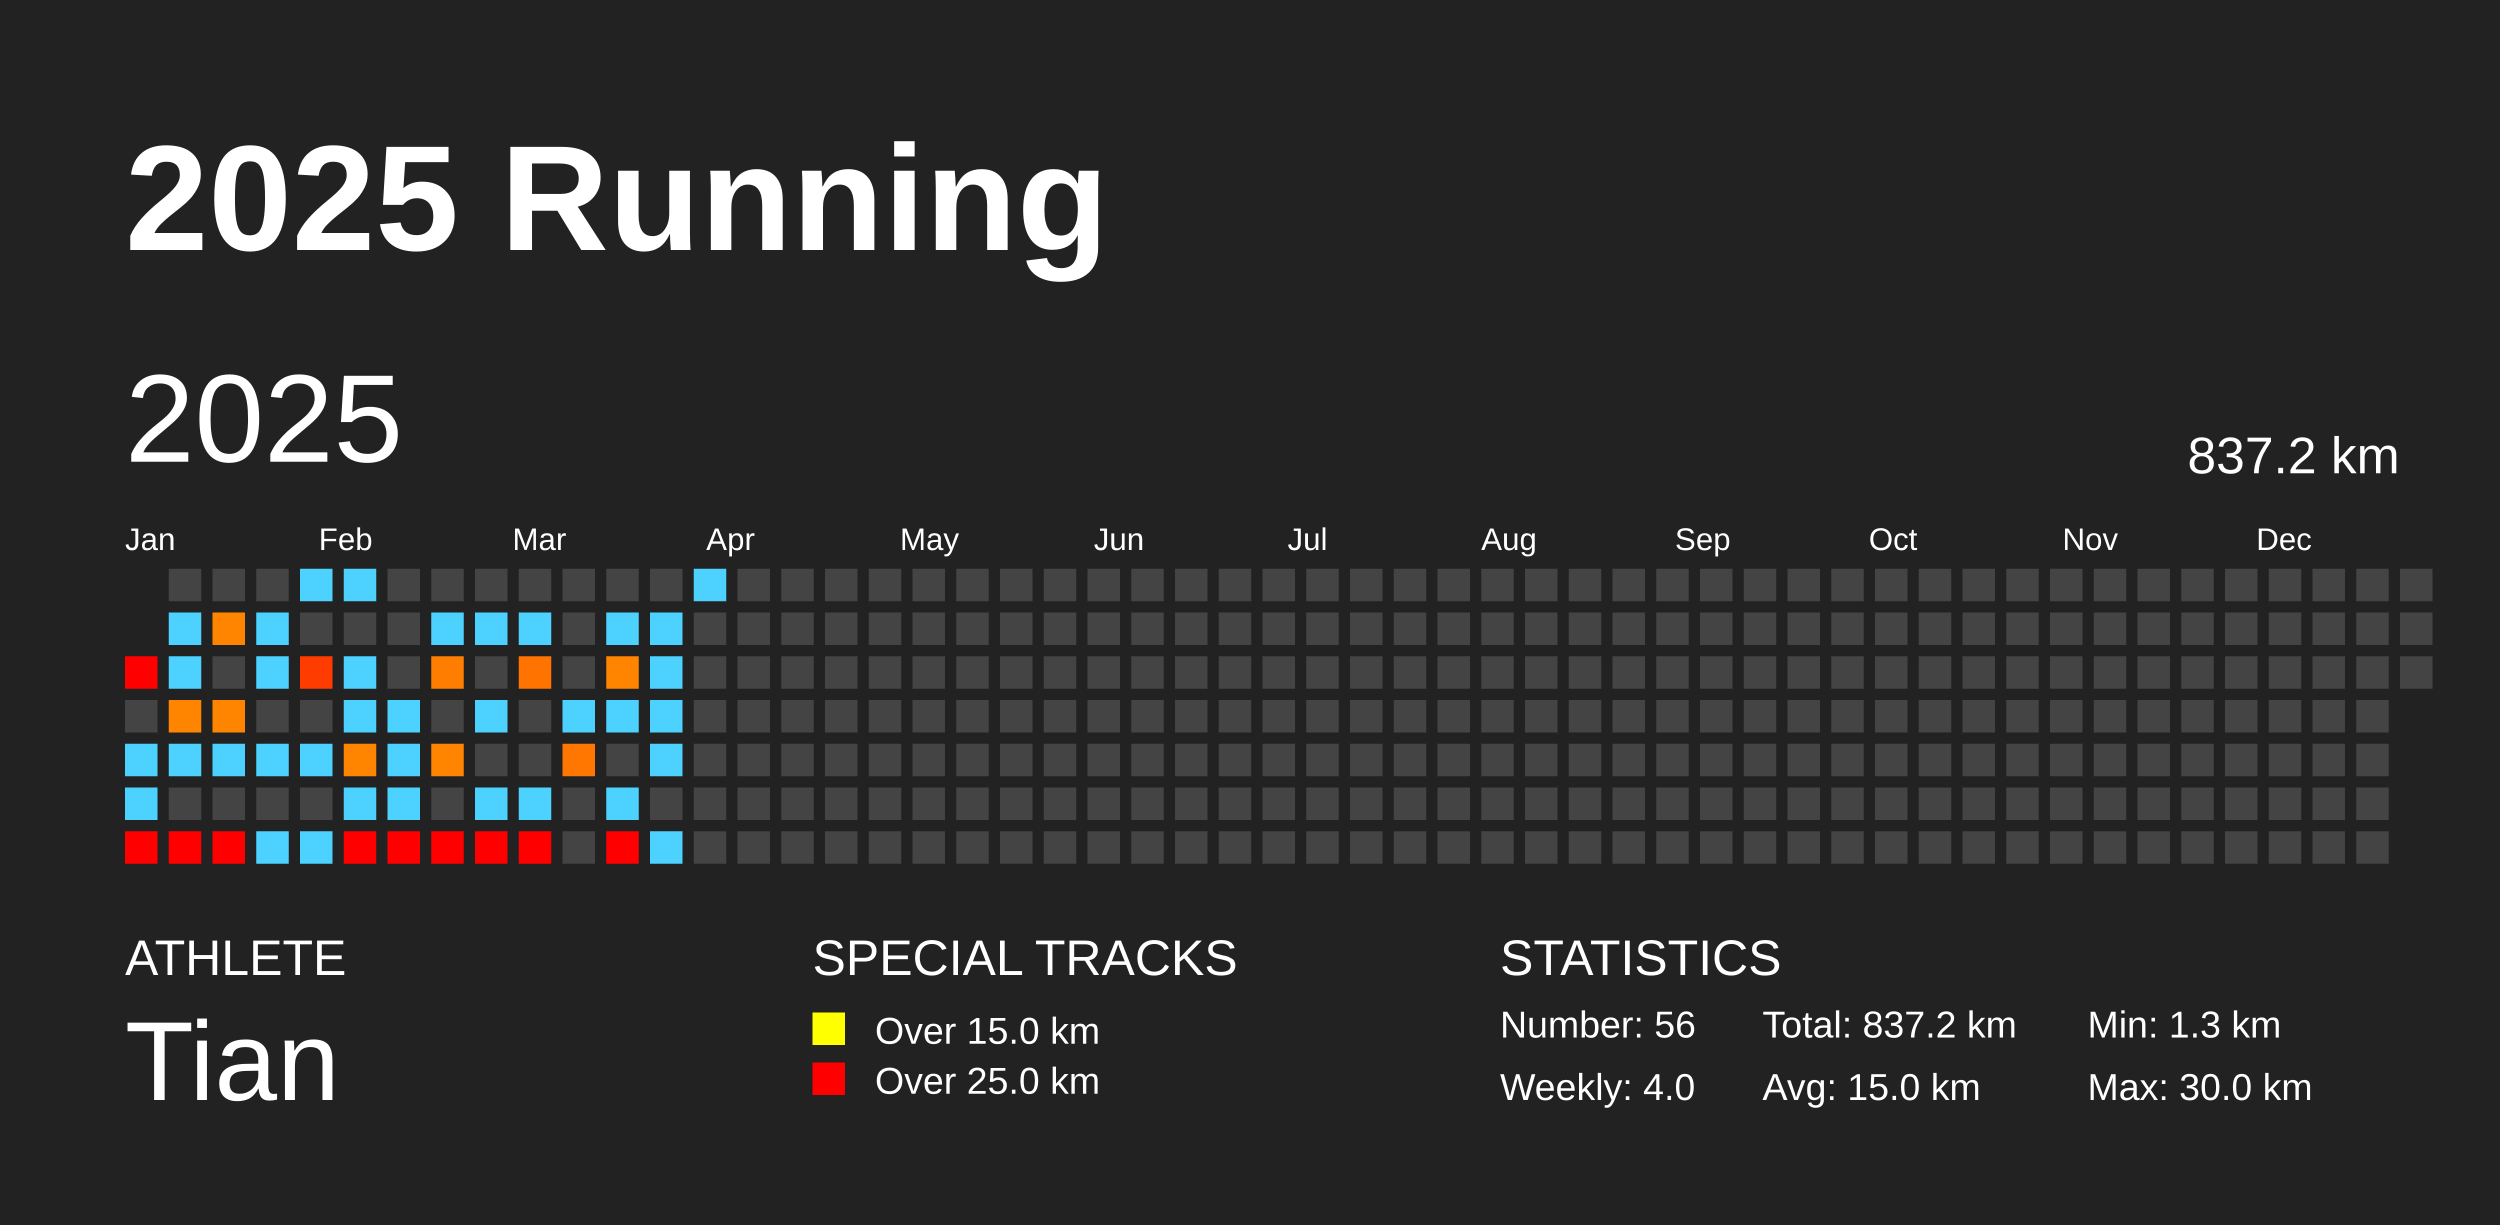
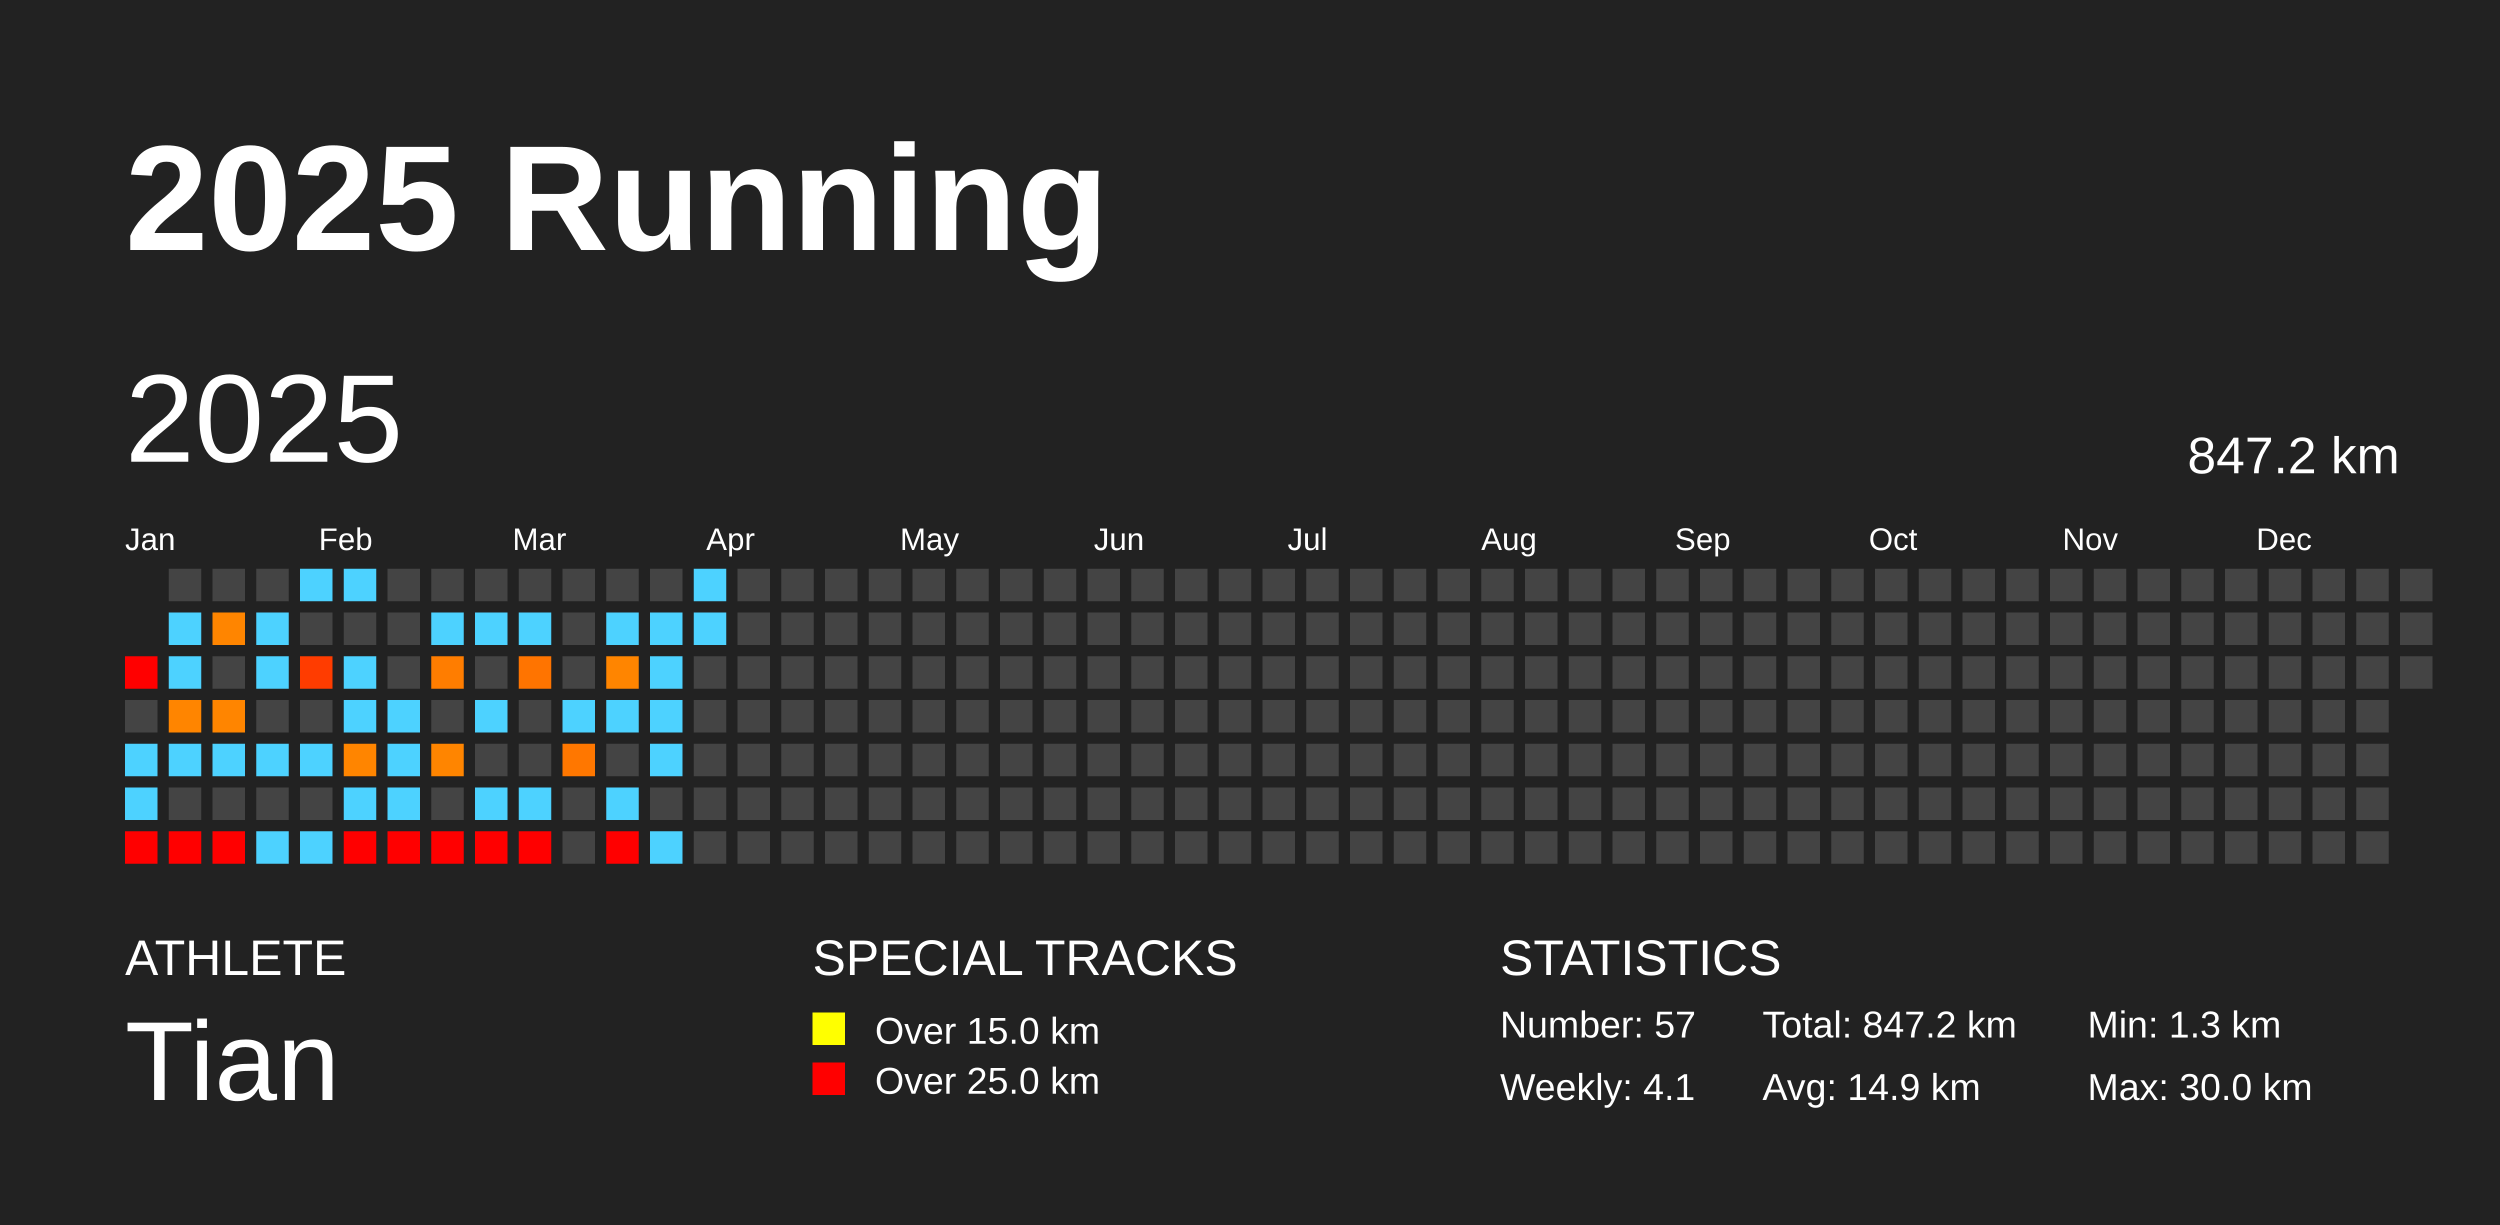
<svg xmlns="http://www.w3.org/2000/svg" baseProfile="full" height="98mm" version="1.1" viewBox="0,0,200,98" width="200mm">
  <defs />
  <rect fill="#222222" height="98" width="200" x="0" y="0" />
  <text fill="#FFFFFF" style="font-size:12px; font-family:Arial; font-weight:bold;" x="10" y="20">2025 Running</text>
  <text fill="#FFFFFF" style="font-size:4px; font-family:Arial" x="10" y="78">ATHLETE</text>
  <text fill="#FFFFFF" style="font-size:9px; font-family:Arial" x="10" y="88">Tian</text>
  <text fill="#FFFFFF" style="font-size:4px; font-family:Arial" x="65" y="78">SPECIAL TRACKS</text>
  <rect fill="yellow" height="2.6" width="2.6" x="65" y="81" />
  <text fill="#FFFFFF" style="font-size:3px; font-family:Arial" x="70" y="83.5">Over 15.0 km</text>
  <rect fill="red" height="2.6" width="2.6" x="65" y="85" />
  <text fill="#FFFFFF" style="font-size:3px; font-family:Arial" x="70" y="87.5">Over 25.0 km</text>
  <text fill="#FFFFFF" style="font-size:4px; font-family:Arial" x="120" y="78">STATISTICS</text>
-   <text fill="#FFFFFF" style="font-size:3px; font-family:Arial" x="120" y="83">Number: 56</text>
-   <text fill="#FFFFFF" style="font-size:3px; font-family:Arial" x="120" y="88">Weekly: 4.0</text>
-   <text fill="#FFFFFF" style="font-size:3px; font-family:Arial" x="141" y="83">Total: 837.2 km</text>
-   <text fill="#FFFFFF" style="font-size:3px; font-family:Arial" x="141" y="88">Avg: 15.0 km</text>
+   <text fill="#FFFFFF" style="font-size:3px; font-family:Arial" x="120" y="83">Number: 57</text>
+   <text fill="#FFFFFF" style="font-size:3px; font-family:Arial" x="120" y="88">Weekly: 4.1</text>
+   <text fill="#FFFFFF" style="font-size:3px; font-family:Arial" x="141" y="83">Total: 847.2 km</text>
+   <text fill="#FFFFFF" style="font-size:3px; font-family:Arial" x="141" y="88">Avg: 14.9 km</text>
  <text fill="#FFFFFF" style="font-size:3px; font-family:Arial" x="167" y="83">Min: 1.3 km</text>
  <text fill="#FFFFFF" style="font-size:3px; font-family:Arial" x="167" y="88">Max: 30.0 km</text>
  <text dominant-baseline="hanging" fill="#FFFFFF" style="font-size:10.0px; font-family:Arial;" x="10" y="30">2025</text>
-   <text dominant-baseline="hanging" fill="#FFFFFF" style="font-size:4.125px; font-family:Arial;" x="175" y="35">837.2 km</text>
+   <text dominant-baseline="hanging" fill="#FFFFFF" style="font-size:4.125px; font-family:Arial;" x="175" y="35">847.2 km</text>
  <text fill="#FFFFFF" style="font-size:2.5px; font-family:Arial" x="10.0" y="44">Jan</text>
  <text fill="#FFFFFF" style="font-size:2.5px; font-family:Arial" x="25.5" y="44">Feb</text>
  <text fill="#FFFFFF" style="font-size:2.5px; font-family:Arial" x="41.0" y="44">Mar</text>
  <text fill="#FFFFFF" style="font-size:2.5px; font-family:Arial" x="56.5" y="44">Apr</text>
  <text fill="#FFFFFF" style="font-size:2.5px; font-family:Arial" x="72.0" y="44">May</text>
  <text fill="#FFFFFF" style="font-size:2.5px; font-family:Arial" x="87.5" y="44">Jun</text>
  <text fill="#FFFFFF" style="font-size:2.5px; font-family:Arial" x="103.0" y="44">Jul</text>
  <text fill="#FFFFFF" style="font-size:2.5px; font-family:Arial" x="118.5" y="44">Aug</text>
  <text fill="#FFFFFF" style="font-size:2.5px; font-family:Arial" x="134.0" y="44">Sep</text>
  <text fill="#FFFFFF" style="font-size:2.5px; font-family:Arial" x="149.5" y="44">Oct</text>
  <text fill="#FFFFFF" style="font-size:2.5px; font-family:Arial" x="165.0" y="44">Nov</text>
  <text fill="#FFFFFF" style="font-size:2.5px; font-family:Arial" x="180.5" y="44">Dec</text>
  <rect fill="red" height="2.6" width="2.6" x="10.0" y="52.5" />
  <rect fill="#444444" height="2.6" width="2.6" x="10.0" y="56.0" />
  <rect fill="#4dd2ff" height="2.6" width="2.6" x="10.0" y="59.5" />
  <rect fill="#4dd2ff" height="2.6" width="2.6" x="10.0" y="63.0" />
  <rect fill="red" height="2.6" width="2.6" x="10.0" y="66.5" />
  <rect fill="#444444" height="2.6" width="2.6" x="13.5" y="45.5" />
  <rect fill="#4dd2ff" height="2.6" width="2.6" x="13.5" y="49.0" />
  <rect fill="#4dd2ff" height="2.6" width="2.6" x="13.5" y="52.5" />
  <rect fill="#ff8500" height="2.6" width="2.6" x="13.5" y="56.0" />
  <rect fill="#4dd2ff" height="2.6" width="2.6" x="13.5" y="59.5" />
  <rect fill="#444444" height="2.6" width="2.6" x="13.5" y="63.0" />
  <rect fill="red" height="2.6" width="2.6" x="13.5" y="66.5" />
  <rect fill="#444444" height="2.6" width="2.6" x="17.0" y="45.5" />
  <rect fill="#ff8500" height="2.6" width="2.6" x="17.0" y="49.0" />
  <rect fill="#444444" height="2.6" width="2.6" x="17.0" y="52.5" />
  <rect fill="#ff8500" height="2.6" width="2.6" x="17.0" y="56.0" />
  <rect fill="#4dd2ff" height="2.6" width="2.6" x="17.0" y="59.5" />
  <rect fill="#444444" height="2.6" width="2.6" x="17.0" y="63.0" />
  <rect fill="red" height="2.6" width="2.6" x="17.0" y="66.5" />
  <rect fill="#444444" height="2.6" width="2.6" x="20.5" y="45.5" />
  <rect fill="#4dd2ff" height="2.6" width="2.6" x="20.5" y="49.0" />
  <rect fill="#4dd2ff" height="2.6" width="2.6" x="20.5" y="52.5" />
  <rect fill="#444444" height="2.6" width="2.6" x="20.5" y="56.0" />
  <rect fill="#4dd2ff" height="2.6" width="2.6" x="20.5" y="59.5" />
  <rect fill="#444444" height="2.6" width="2.6" x="20.5" y="63.0" />
  <rect fill="#4dd2ff" height="2.6" width="2.6" x="20.5" y="66.5" />
  <rect fill="#4dd2ff" height="2.6" width="2.6" x="24.0" y="45.5" />
  <rect fill="#444444" height="2.6" width="2.6" x="24.0" y="49.0" />
  <rect fill="#ff3c00" height="2.6" width="2.6" x="24.0" y="52.5" />
  <rect fill="#444444" height="2.6" width="2.6" x="24.0" y="56.0" />
  <rect fill="#4dd2ff" height="2.6" width="2.6" x="24.0" y="59.5" />
  <rect fill="#444444" height="2.6" width="2.6" x="24.0" y="63.0" />
  <rect fill="#4dd2ff" height="2.6" width="2.6" x="24.0" y="66.5" />
  <rect fill="#4dd2ff" height="2.6" width="2.6" x="27.5" y="45.5" />
  <rect fill="#444444" height="2.6" width="2.6" x="27.5" y="49.0" />
  <rect fill="#4dd2ff" height="2.6" width="2.6" x="27.5" y="52.5" />
  <rect fill="#4dd2ff" height="2.6" width="2.6" x="27.5" y="56.0" />
  <rect fill="#ff8500" height="2.6" width="2.6" x="27.5" y="59.5" />
  <rect fill="#4dd2ff" height="2.6" width="2.6" x="27.5" y="63.0" />
  <rect fill="red" height="2.6" width="2.6" x="27.5" y="66.5" />
  <rect fill="#444444" height="2.6" width="2.6" x="31.0" y="45.5" />
  <rect fill="#444444" height="2.6" width="2.6" x="31.0" y="49.0" />
  <rect fill="#444444" height="2.6" width="2.6" x="31.0" y="52.5" />
  <rect fill="#4dd2ff" height="2.6" width="2.6" x="31.0" y="56.0" />
  <rect fill="#4dd2ff" height="2.6" width="2.6" x="31.0" y="59.5" />
  <rect fill="#4dd2ff" height="2.6" width="2.6" x="31.0" y="63.0" />
  <rect fill="red" height="2.6" width="2.6" x="31.0" y="66.5" />
  <rect fill="#444444" height="2.6" width="2.6" x="34.5" y="45.5" />
  <rect fill="#4dd2ff" height="2.6" width="2.6" x="34.5" y="49.0" />
  <rect fill="#ff7d00" height="2.6" width="2.6" x="34.5" y="52.5" />
  <rect fill="#444444" height="2.6" width="2.6" x="34.5" y="56.0" />
  <rect fill="#ff8500" height="2.6" width="2.6" x="34.5" y="59.5" />
  <rect fill="#444444" height="2.6" width="2.6" x="34.5" y="63.0" />
  <rect fill="red" height="2.6" width="2.6" x="34.5" y="66.5" />
  <rect fill="#444444" height="2.6" width="2.6" x="38.0" y="45.5" />
  <rect fill="#4dd2ff" height="2.6" width="2.6" x="38.0" y="49.0" />
  <rect fill="#444444" height="2.6" width="2.6" x="38.0" y="52.5" />
  <rect fill="#4dd2ff" height="2.6" width="2.6" x="38.0" y="56.0" />
  <rect fill="#444444" height="2.6" width="2.6" x="38.0" y="59.5" />
  <rect fill="#4dd2ff" height="2.6" width="2.6" x="38.0" y="63.0" />
  <rect fill="red" height="2.6" width="2.6" x="38.0" y="66.5" />
  <rect fill="#444444" height="2.6" width="2.6" x="41.5" y="45.5" />
  <rect fill="#4dd2ff" height="2.6" width="2.6" x="41.5" y="49.0" />
  <rect fill="#ff7400" height="2.6" width="2.6" x="41.5" y="52.5" />
  <rect fill="#444444" height="2.6" width="2.6" x="41.5" y="56.0" />
  <rect fill="#444444" height="2.6" width="2.6" x="41.5" y="59.5" />
  <rect fill="#4dd2ff" height="2.6" width="2.6" x="41.5" y="63.0" />
  <rect fill="red" height="2.6" width="2.6" x="41.5" y="66.5" />
  <rect fill="#444444" height="2.6" width="2.6" x="45.0" y="45.5" />
  <rect fill="#444444" height="2.6" width="2.6" x="45.0" y="49.0" />
  <rect fill="#444444" height="2.6" width="2.6" x="45.0" y="52.5" />
  <rect fill="#4dd2ff" height="2.6" width="2.6" x="45.0" y="56.0" />
  <rect fill="#ff7700" height="2.6" width="2.6" x="45.0" y="59.5" />
  <rect fill="#444444" height="2.6" width="2.6" x="45.0" y="63.0" />
  <rect fill="#444444" height="2.6" width="2.6" x="45.0" y="66.5" />
  <rect fill="#444444" height="2.6" width="2.6" x="48.5" y="45.5" />
  <rect fill="#4dd2ff" height="2.6" width="2.6" x="48.5" y="49.0" />
  <rect fill="#ff8500" height="2.6" width="2.6" x="48.5" y="52.5" />
  <rect fill="#4dd2ff" height="2.6" width="2.6" x="48.5" y="56.0" />
  <rect fill="#444444" height="2.6" width="2.6" x="48.5" y="59.5" />
  <rect fill="#4dd2ff" height="2.6" width="2.6" x="48.5" y="63.0" />
  <rect fill="red" height="2.6" width="2.6" x="48.5" y="66.5" />
  <rect fill="#444444" height="2.6" width="2.6" x="52.0" y="45.5" />
  <rect fill="#4dd2ff" height="2.6" width="2.6" x="52.0" y="49.0" />
  <rect fill="#4dd2ff" height="2.6" width="2.6" x="52.0" y="52.5" />
  <rect fill="#4dd2ff" height="2.6" width="2.6" x="52.0" y="56.0" />
  <rect fill="#4dd2ff" height="2.6" width="2.6" x="52.0" y="59.5" />
  <rect fill="#444444" height="2.6" width="2.6" x="52.0" y="63.0" />
  <rect fill="#4dd2ff" height="2.6" width="2.6" x="52.0" y="66.5" />
  <rect fill="#4dd2ff" height="2.6" width="2.6" x="55.5" y="45.5" />
-   <rect fill="#444444" height="2.6" width="2.6" x="55.5" y="49.0" />
+   <rect fill="#4dd2ff" height="2.6" width="2.6" x="55.5" y="49.0" />
  <rect fill="#444444" height="2.6" width="2.6" x="55.5" y="52.5" />
  <rect fill="#444444" height="2.6" width="2.6" x="55.5" y="56.0" />
  <rect fill="#444444" height="2.6" width="2.6" x="55.5" y="59.5" />
  <rect fill="#444444" height="2.6" width="2.6" x="55.5" y="63.0" />
  <rect fill="#444444" height="2.6" width="2.6" x="55.5" y="66.5" />
  <rect fill="#444444" height="2.6" width="2.6" x="59.0" y="45.5" />
  <rect fill="#444444" height="2.6" width="2.6" x="59.0" y="49.0" />
  <rect fill="#444444" height="2.6" width="2.6" x="59.0" y="52.5" />
  <rect fill="#444444" height="2.6" width="2.6" x="59.0" y="56.0" />
  <rect fill="#444444" height="2.6" width="2.6" x="59.0" y="59.5" />
  <rect fill="#444444" height="2.6" width="2.6" x="59.0" y="63.0" />
  <rect fill="#444444" height="2.6" width="2.6" x="59.0" y="66.5" />
  <rect fill="#444444" height="2.6" width="2.6" x="62.5" y="45.5" />
  <rect fill="#444444" height="2.6" width="2.6" x="62.5" y="49.0" />
  <rect fill="#444444" height="2.6" width="2.6" x="62.5" y="52.5" />
  <rect fill="#444444" height="2.6" width="2.6" x="62.5" y="56.0" />
  <rect fill="#444444" height="2.6" width="2.6" x="62.5" y="59.5" />
  <rect fill="#444444" height="2.6" width="2.6" x="62.5" y="63.0" />
  <rect fill="#444444" height="2.6" width="2.6" x="62.5" y="66.5" />
  <rect fill="#444444" height="2.6" width="2.6" x="66.0" y="45.5" />
  <rect fill="#444444" height="2.6" width="2.6" x="66.0" y="49.0" />
  <rect fill="#444444" height="2.6" width="2.6" x="66.0" y="52.5" />
  <rect fill="#444444" height="2.6" width="2.6" x="66.0" y="56.0" />
  <rect fill="#444444" height="2.6" width="2.6" x="66.0" y="59.5" />
  <rect fill="#444444" height="2.6" width="2.6" x="66.0" y="63.0" />
  <rect fill="#444444" height="2.6" width="2.6" x="66.0" y="66.5" />
  <rect fill="#444444" height="2.6" width="2.6" x="69.5" y="45.5" />
  <rect fill="#444444" height="2.6" width="2.6" x="69.5" y="49.0" />
  <rect fill="#444444" height="2.6" width="2.6" x="69.5" y="52.5" />
  <rect fill="#444444" height="2.6" width="2.6" x="69.5" y="56.0" />
  <rect fill="#444444" height="2.6" width="2.6" x="69.5" y="59.5" />
  <rect fill="#444444" height="2.6" width="2.6" x="69.5" y="63.0" />
  <rect fill="#444444" height="2.6" width="2.6" x="69.5" y="66.5" />
  <rect fill="#444444" height="2.6" width="2.6" x="73.0" y="45.5" />
  <rect fill="#444444" height="2.6" width="2.6" x="73.0" y="49.0" />
  <rect fill="#444444" height="2.6" width="2.6" x="73.0" y="52.5" />
  <rect fill="#444444" height="2.6" width="2.6" x="73.0" y="56.0" />
  <rect fill="#444444" height="2.6" width="2.6" x="73.0" y="59.5" />
  <rect fill="#444444" height="2.6" width="2.6" x="73.0" y="63.0" />
  <rect fill="#444444" height="2.6" width="2.6" x="73.0" y="66.5" />
  <rect fill="#444444" height="2.6" width="2.6" x="76.5" y="45.5" />
  <rect fill="#444444" height="2.6" width="2.6" x="76.5" y="49.0" />
  <rect fill="#444444" height="2.6" width="2.6" x="76.5" y="52.5" />
  <rect fill="#444444" height="2.6" width="2.6" x="76.5" y="56.0" />
  <rect fill="#444444" height="2.6" width="2.6" x="76.5" y="59.5" />
  <rect fill="#444444" height="2.6" width="2.6" x="76.5" y="63.0" />
  <rect fill="#444444" height="2.6" width="2.6" x="76.5" y="66.5" />
  <rect fill="#444444" height="2.6" width="2.6" x="80.0" y="45.5" />
  <rect fill="#444444" height="2.6" width="2.6" x="80.0" y="49.0" />
  <rect fill="#444444" height="2.6" width="2.6" x="80.0" y="52.5" />
  <rect fill="#444444" height="2.6" width="2.6" x="80.0" y="56.0" />
  <rect fill="#444444" height="2.6" width="2.6" x="80.0" y="59.5" />
  <rect fill="#444444" height="2.6" width="2.6" x="80.0" y="63.0" />
  <rect fill="#444444" height="2.6" width="2.6" x="80.0" y="66.5" />
  <rect fill="#444444" height="2.6" width="2.6" x="83.5" y="45.5" />
  <rect fill="#444444" height="2.6" width="2.6" x="83.5" y="49.0" />
  <rect fill="#444444" height="2.6" width="2.6" x="83.5" y="52.5" />
  <rect fill="#444444" height="2.6" width="2.6" x="83.5" y="56.0" />
  <rect fill="#444444" height="2.6" width="2.6" x="83.5" y="59.5" />
  <rect fill="#444444" height="2.6" width="2.6" x="83.5" y="63.0" />
  <rect fill="#444444" height="2.6" width="2.6" x="83.5" y="66.5" />
  <rect fill="#444444" height="2.6" width="2.6" x="87.0" y="45.5" />
  <rect fill="#444444" height="2.6" width="2.6" x="87.0" y="49.0" />
  <rect fill="#444444" height="2.6" width="2.6" x="87.0" y="52.5" />
  <rect fill="#444444" height="2.6" width="2.6" x="87.0" y="56.0" />
  <rect fill="#444444" height="2.6" width="2.6" x="87.0" y="59.5" />
  <rect fill="#444444" height="2.6" width="2.6" x="87.0" y="63.0" />
  <rect fill="#444444" height="2.6" width="2.6" x="87.0" y="66.5" />
  <rect fill="#444444" height="2.6" width="2.6" x="90.5" y="45.5" />
  <rect fill="#444444" height="2.6" width="2.6" x="90.5" y="49.0" />
  <rect fill="#444444" height="2.6" width="2.6" x="90.5" y="52.5" />
  <rect fill="#444444" height="2.6" width="2.6" x="90.5" y="56.0" />
  <rect fill="#444444" height="2.6" width="2.6" x="90.5" y="59.5" />
  <rect fill="#444444" height="2.6" width="2.6" x="90.5" y="63.0" />
  <rect fill="#444444" height="2.6" width="2.6" x="90.5" y="66.5" />
  <rect fill="#444444" height="2.6" width="2.6" x="94.0" y="45.5" />
  <rect fill="#444444" height="2.6" width="2.6" x="94.0" y="49.0" />
  <rect fill="#444444" height="2.6" width="2.6" x="94.0" y="52.5" />
  <rect fill="#444444" height="2.6" width="2.6" x="94.0" y="56.0" />
  <rect fill="#444444" height="2.6" width="2.6" x="94.0" y="59.5" />
  <rect fill="#444444" height="2.6" width="2.6" x="94.0" y="63.0" />
  <rect fill="#444444" height="2.6" width="2.6" x="94.0" y="66.5" />
  <rect fill="#444444" height="2.6" width="2.6" x="97.5" y="45.5" />
  <rect fill="#444444" height="2.6" width="2.6" x="97.5" y="49.0" />
  <rect fill="#444444" height="2.6" width="2.6" x="97.5" y="52.5" />
  <rect fill="#444444" height="2.6" width="2.6" x="97.5" y="56.0" />
  <rect fill="#444444" height="2.6" width="2.6" x="97.5" y="59.5" />
  <rect fill="#444444" height="2.6" width="2.6" x="97.5" y="63.0" />
  <rect fill="#444444" height="2.6" width="2.6" x="97.5" y="66.5" />
  <rect fill="#444444" height="2.6" width="2.6" x="101.0" y="45.5" />
  <rect fill="#444444" height="2.6" width="2.6" x="101.0" y="49.0" />
  <rect fill="#444444" height="2.6" width="2.6" x="101.0" y="52.5" />
  <rect fill="#444444" height="2.6" width="2.6" x="101.0" y="56.0" />
  <rect fill="#444444" height="2.6" width="2.6" x="101.0" y="59.5" />
  <rect fill="#444444" height="2.6" width="2.6" x="101.0" y="63.0" />
  <rect fill="#444444" height="2.6" width="2.6" x="101.0" y="66.5" />
  <rect fill="#444444" height="2.6" width="2.6" x="104.5" y="45.5" />
  <rect fill="#444444" height="2.6" width="2.6" x="104.5" y="49.0" />
  <rect fill="#444444" height="2.6" width="2.6" x="104.5" y="52.5" />
  <rect fill="#444444" height="2.6" width="2.6" x="104.5" y="56.0" />
  <rect fill="#444444" height="2.6" width="2.6" x="104.5" y="59.5" />
  <rect fill="#444444" height="2.6" width="2.6" x="104.5" y="63.0" />
  <rect fill="#444444" height="2.6" width="2.6" x="104.5" y="66.5" />
  <rect fill="#444444" height="2.6" width="2.6" x="108.0" y="45.5" />
  <rect fill="#444444" height="2.6" width="2.6" x="108.0" y="49.0" />
  <rect fill="#444444" height="2.6" width="2.6" x="108.0" y="52.5" />
  <rect fill="#444444" height="2.6" width="2.6" x="108.0" y="56.0" />
  <rect fill="#444444" height="2.6" width="2.6" x="108.0" y="59.5" />
  <rect fill="#444444" height="2.6" width="2.6" x="108.0" y="63.0" />
  <rect fill="#444444" height="2.6" width="2.6" x="108.0" y="66.5" />
  <rect fill="#444444" height="2.6" width="2.6" x="111.5" y="45.5" />
  <rect fill="#444444" height="2.6" width="2.6" x="111.5" y="49.0" />
  <rect fill="#444444" height="2.6" width="2.6" x="111.5" y="52.5" />
  <rect fill="#444444" height="2.6" width="2.6" x="111.5" y="56.0" />
  <rect fill="#444444" height="2.6" width="2.6" x="111.5" y="59.5" />
  <rect fill="#444444" height="2.6" width="2.6" x="111.5" y="63.0" />
  <rect fill="#444444" height="2.6" width="2.6" x="111.5" y="66.5" />
  <rect fill="#444444" height="2.6" width="2.6" x="115.0" y="45.5" />
  <rect fill="#444444" height="2.6" width="2.6" x="115.0" y="49.0" />
  <rect fill="#444444" height="2.6" width="2.6" x="115.0" y="52.5" />
  <rect fill="#444444" height="2.6" width="2.6" x="115.0" y="56.0" />
  <rect fill="#444444" height="2.6" width="2.6" x="115.0" y="59.5" />
  <rect fill="#444444" height="2.6" width="2.6" x="115.0" y="63.0" />
  <rect fill="#444444" height="2.6" width="2.6" x="115.0" y="66.5" />
  <rect fill="#444444" height="2.6" width="2.6" x="118.5" y="45.5" />
  <rect fill="#444444" height="2.6" width="2.6" x="118.5" y="49.0" />
  <rect fill="#444444" height="2.6" width="2.6" x="118.5" y="52.5" />
  <rect fill="#444444" height="2.6" width="2.6" x="118.5" y="56.0" />
  <rect fill="#444444" height="2.6" width="2.6" x="118.5" y="59.5" />
  <rect fill="#444444" height="2.6" width="2.6" x="118.5" y="63.0" />
  <rect fill="#444444" height="2.6" width="2.6" x="118.5" y="66.5" />
  <rect fill="#444444" height="2.6" width="2.6" x="122.0" y="45.5" />
  <rect fill="#444444" height="2.6" width="2.6" x="122.0" y="49.0" />
  <rect fill="#444444" height="2.6" width="2.6" x="122.0" y="52.5" />
  <rect fill="#444444" height="2.6" width="2.6" x="122.0" y="56.0" />
  <rect fill="#444444" height="2.6" width="2.6" x="122.0" y="59.5" />
  <rect fill="#444444" height="2.6" width="2.6" x="122.0" y="63.0" />
  <rect fill="#444444" height="2.6" width="2.6" x="122.0" y="66.5" />
  <rect fill="#444444" height="2.6" width="2.6" x="125.5" y="45.5" />
  <rect fill="#444444" height="2.6" width="2.6" x="125.5" y="49.0" />
  <rect fill="#444444" height="2.6" width="2.6" x="125.5" y="52.5" />
  <rect fill="#444444" height="2.6" width="2.6" x="125.5" y="56.0" />
  <rect fill="#444444" height="2.6" width="2.6" x="125.5" y="59.5" />
  <rect fill="#444444" height="2.6" width="2.6" x="125.5" y="63.0" />
  <rect fill="#444444" height="2.6" width="2.6" x="125.5" y="66.5" />
  <rect fill="#444444" height="2.6" width="2.6" x="129.0" y="45.5" />
  <rect fill="#444444" height="2.6" width="2.6" x="129.0" y="49.0" />
  <rect fill="#444444" height="2.6" width="2.6" x="129.0" y="52.5" />
  <rect fill="#444444" height="2.6" width="2.6" x="129.0" y="56.0" />
  <rect fill="#444444" height="2.6" width="2.6" x="129.0" y="59.5" />
  <rect fill="#444444" height="2.6" width="2.6" x="129.0" y="63.0" />
  <rect fill="#444444" height="2.6" width="2.6" x="129.0" y="66.5" />
  <rect fill="#444444" height="2.6" width="2.6" x="132.5" y="45.5" />
  <rect fill="#444444" height="2.6" width="2.6" x="132.5" y="49.0" />
  <rect fill="#444444" height="2.6" width="2.6" x="132.5" y="52.5" />
  <rect fill="#444444" height="2.6" width="2.6" x="132.5" y="56.0" />
  <rect fill="#444444" height="2.6" width="2.6" x="132.5" y="59.5" />
  <rect fill="#444444" height="2.6" width="2.6" x="132.5" y="63.0" />
  <rect fill="#444444" height="2.6" width="2.6" x="132.5" y="66.5" />
  <rect fill="#444444" height="2.6" width="2.6" x="136.0" y="45.5" />
  <rect fill="#444444" height="2.6" width="2.6" x="136.0" y="49.0" />
  <rect fill="#444444" height="2.6" width="2.6" x="136.0" y="52.5" />
  <rect fill="#444444" height="2.6" width="2.6" x="136.0" y="56.0" />
  <rect fill="#444444" height="2.6" width="2.6" x="136.0" y="59.5" />
  <rect fill="#444444" height="2.6" width="2.6" x="136.0" y="63.0" />
  <rect fill="#444444" height="2.6" width="2.6" x="136.0" y="66.5" />
  <rect fill="#444444" height="2.6" width="2.6" x="139.5" y="45.5" />
  <rect fill="#444444" height="2.6" width="2.6" x="139.5" y="49.0" />
  <rect fill="#444444" height="2.6" width="2.6" x="139.5" y="52.5" />
  <rect fill="#444444" height="2.6" width="2.6" x="139.5" y="56.0" />
  <rect fill="#444444" height="2.6" width="2.6" x="139.5" y="59.5" />
  <rect fill="#444444" height="2.6" width="2.6" x="139.5" y="63.0" />
  <rect fill="#444444" height="2.6" width="2.6" x="139.5" y="66.5" />
  <rect fill="#444444" height="2.6" width="2.6" x="143.0" y="45.5" />
  <rect fill="#444444" height="2.6" width="2.6" x="143.0" y="49.0" />
  <rect fill="#444444" height="2.6" width="2.6" x="143.0" y="52.5" />
  <rect fill="#444444" height="2.6" width="2.6" x="143.0" y="56.0" />
  <rect fill="#444444" height="2.6" width="2.6" x="143.0" y="59.5" />
  <rect fill="#444444" height="2.6" width="2.6" x="143.0" y="63.0" />
  <rect fill="#444444" height="2.6" width="2.6" x="143.0" y="66.5" />
  <rect fill="#444444" height="2.6" width="2.6" x="146.5" y="45.5" />
  <rect fill="#444444" height="2.6" width="2.6" x="146.5" y="49.0" />
  <rect fill="#444444" height="2.6" width="2.6" x="146.5" y="52.5" />
  <rect fill="#444444" height="2.6" width="2.6" x="146.5" y="56.0" />
  <rect fill="#444444" height="2.6" width="2.6" x="146.5" y="59.5" />
  <rect fill="#444444" height="2.6" width="2.6" x="146.5" y="63.0" />
  <rect fill="#444444" height="2.6" width="2.6" x="146.5" y="66.5" />
  <rect fill="#444444" height="2.6" width="2.6" x="150.0" y="45.5" />
  <rect fill="#444444" height="2.6" width="2.6" x="150.0" y="49.0" />
  <rect fill="#444444" height="2.6" width="2.6" x="150.0" y="52.5" />
  <rect fill="#444444" height="2.6" width="2.6" x="150.0" y="56.0" />
  <rect fill="#444444" height="2.6" width="2.6" x="150.0" y="59.5" />
  <rect fill="#444444" height="2.6" width="2.6" x="150.0" y="63.0" />
  <rect fill="#444444" height="2.6" width="2.6" x="150.0" y="66.5" />
  <rect fill="#444444" height="2.6" width="2.6" x="153.5" y="45.5" />
  <rect fill="#444444" height="2.6" width="2.6" x="153.5" y="49.0" />
  <rect fill="#444444" height="2.6" width="2.6" x="153.5" y="52.5" />
  <rect fill="#444444" height="2.6" width="2.6" x="153.5" y="56.0" />
  <rect fill="#444444" height="2.6" width="2.6" x="153.5" y="59.5" />
  <rect fill="#444444" height="2.6" width="2.6" x="153.5" y="63.0" />
  <rect fill="#444444" height="2.6" width="2.6" x="153.5" y="66.5" />
  <rect fill="#444444" height="2.6" width="2.6" x="157.0" y="45.5" />
  <rect fill="#444444" height="2.6" width="2.6" x="157.0" y="49.0" />
  <rect fill="#444444" height="2.6" width="2.6" x="157.0" y="52.5" />
  <rect fill="#444444" height="2.6" width="2.6" x="157.0" y="56.0" />
  <rect fill="#444444" height="2.6" width="2.6" x="157.0" y="59.5" />
  <rect fill="#444444" height="2.6" width="2.6" x="157.0" y="63.0" />
  <rect fill="#444444" height="2.6" width="2.6" x="157.0" y="66.5" />
  <rect fill="#444444" height="2.6" width="2.6" x="160.5" y="45.5" />
  <rect fill="#444444" height="2.6" width="2.6" x="160.5" y="49.0" />
  <rect fill="#444444" height="2.6" width="2.6" x="160.5" y="52.5" />
  <rect fill="#444444" height="2.6" width="2.6" x="160.5" y="56.0" />
  <rect fill="#444444" height="2.6" width="2.6" x="160.5" y="59.5" />
  <rect fill="#444444" height="2.6" width="2.6" x="160.5" y="63.0" />
  <rect fill="#444444" height="2.6" width="2.6" x="160.5" y="66.5" />
  <rect fill="#444444" height="2.6" width="2.6" x="164.0" y="45.5" />
  <rect fill="#444444" height="2.6" width="2.6" x="164.0" y="49.0" />
  <rect fill="#444444" height="2.6" width="2.6" x="164.0" y="52.5" />
  <rect fill="#444444" height="2.6" width="2.6" x="164.0" y="56.0" />
  <rect fill="#444444" height="2.6" width="2.6" x="164.0" y="59.5" />
  <rect fill="#444444" height="2.6" width="2.6" x="164.0" y="63.0" />
  <rect fill="#444444" height="2.6" width="2.6" x="164.0" y="66.5" />
  <rect fill="#444444" height="2.6" width="2.6" x="167.5" y="45.5" />
  <rect fill="#444444" height="2.6" width="2.6" x="167.5" y="49.0" />
  <rect fill="#444444" height="2.6" width="2.6" x="167.5" y="52.5" />
  <rect fill="#444444" height="2.6" width="2.6" x="167.5" y="56.0" />
  <rect fill="#444444" height="2.6" width="2.6" x="167.5" y="59.5" />
  <rect fill="#444444" height="2.6" width="2.6" x="167.5" y="63.0" />
  <rect fill="#444444" height="2.6" width="2.6" x="167.5" y="66.5" />
  <rect fill="#444444" height="2.6" width="2.6" x="171.0" y="45.5" />
  <rect fill="#444444" height="2.6" width="2.6" x="171.0" y="49.0" />
  <rect fill="#444444" height="2.6" width="2.6" x="171.0" y="52.5" />
  <rect fill="#444444" height="2.6" width="2.6" x="171.0" y="56.0" />
  <rect fill="#444444" height="2.6" width="2.6" x="171.0" y="59.5" />
  <rect fill="#444444" height="2.6" width="2.6" x="171.0" y="63.0" />
  <rect fill="#444444" height="2.6" width="2.6" x="171.0" y="66.5" />
  <rect fill="#444444" height="2.6" width="2.6" x="174.5" y="45.5" />
  <rect fill="#444444" height="2.6" width="2.6" x="174.5" y="49.0" />
  <rect fill="#444444" height="2.6" width="2.6" x="174.5" y="52.5" />
  <rect fill="#444444" height="2.6" width="2.6" x="174.5" y="56.0" />
  <rect fill="#444444" height="2.6" width="2.6" x="174.5" y="59.5" />
  <rect fill="#444444" height="2.6" width="2.6" x="174.5" y="63.0" />
  <rect fill="#444444" height="2.6" width="2.6" x="174.5" y="66.5" />
  <rect fill="#444444" height="2.6" width="2.6" x="178.0" y="45.5" />
  <rect fill="#444444" height="2.6" width="2.6" x="178.0" y="49.0" />
  <rect fill="#444444" height="2.6" width="2.6" x="178.0" y="52.5" />
  <rect fill="#444444" height="2.6" width="2.6" x="178.0" y="56.0" />
  <rect fill="#444444" height="2.6" width="2.6" x="178.0" y="59.5" />
  <rect fill="#444444" height="2.6" width="2.6" x="178.0" y="63.0" />
  <rect fill="#444444" height="2.6" width="2.6" x="178.0" y="66.5" />
  <rect fill="#444444" height="2.6" width="2.6" x="181.5" y="45.5" />
  <rect fill="#444444" height="2.6" width="2.6" x="181.5" y="49.0" />
  <rect fill="#444444" height="2.6" width="2.6" x="181.5" y="52.5" />
  <rect fill="#444444" height="2.6" width="2.6" x="181.5" y="56.0" />
  <rect fill="#444444" height="2.6" width="2.6" x="181.5" y="59.5" />
  <rect fill="#444444" height="2.6" width="2.6" x="181.5" y="63.0" />
  <rect fill="#444444" height="2.6" width="2.6" x="181.5" y="66.5" />
  <rect fill="#444444" height="2.6" width="2.6" x="185.0" y="45.5" />
  <rect fill="#444444" height="2.6" width="2.6" x="185.0" y="49.0" />
  <rect fill="#444444" height="2.6" width="2.6" x="185.0" y="52.5" />
  <rect fill="#444444" height="2.6" width="2.6" x="185.0" y="56.0" />
  <rect fill="#444444" height="2.6" width="2.6" x="185.0" y="59.5" />
  <rect fill="#444444" height="2.6" width="2.6" x="185.0" y="63.0" />
  <rect fill="#444444" height="2.6" width="2.6" x="185.0" y="66.5" />
  <rect fill="#444444" height="2.6" width="2.6" x="188.5" y="45.5" />
  <rect fill="#444444" height="2.6" width="2.6" x="188.5" y="49.0" />
  <rect fill="#444444" height="2.6" width="2.6" x="188.5" y="52.5" />
  <rect fill="#444444" height="2.6" width="2.6" x="188.5" y="56.0" />
  <rect fill="#444444" height="2.6" width="2.6" x="188.5" y="59.5" />
  <rect fill="#444444" height="2.6" width="2.6" x="188.5" y="63.0" />
  <rect fill="#444444" height="2.6" width="2.6" x="188.5" y="66.5" />
  <rect fill="#444444" height="2.6" width="2.6" x="192.0" y="45.5" />
  <rect fill="#444444" height="2.6" width="2.6" x="192.0" y="49.0" />
  <rect fill="#444444" height="2.6" width="2.6" x="192.0" y="52.5" />
</svg>
